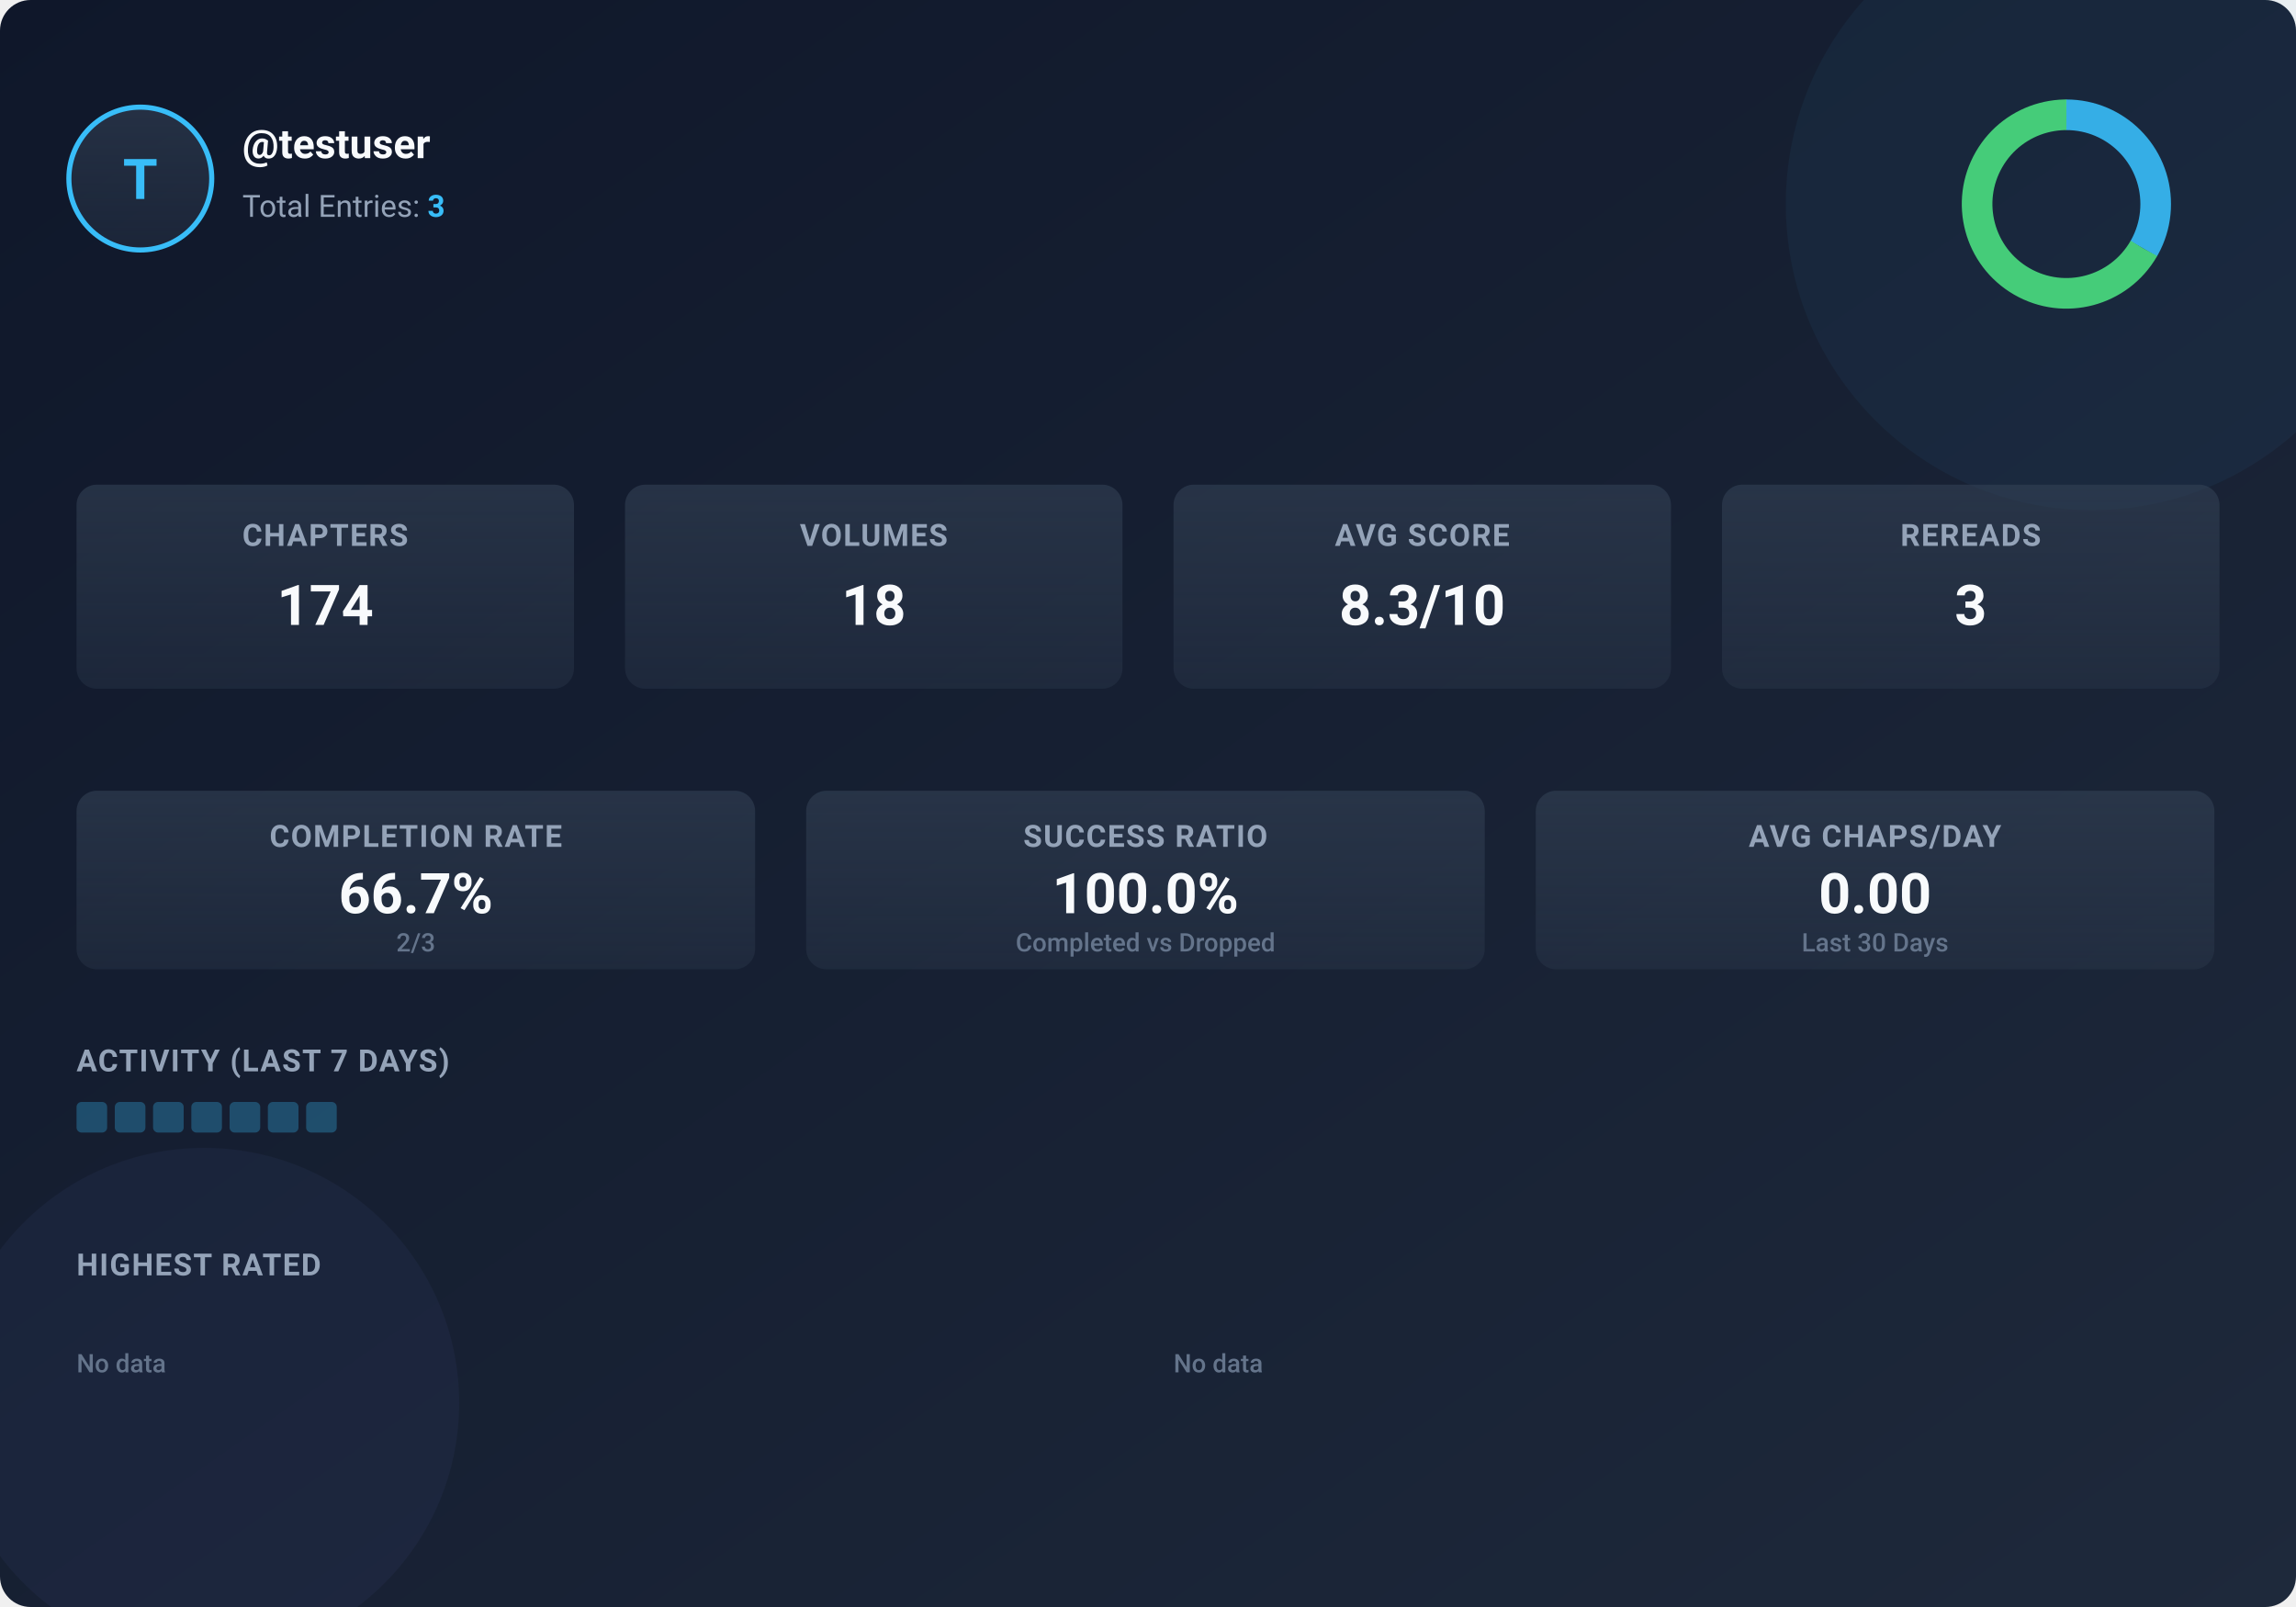
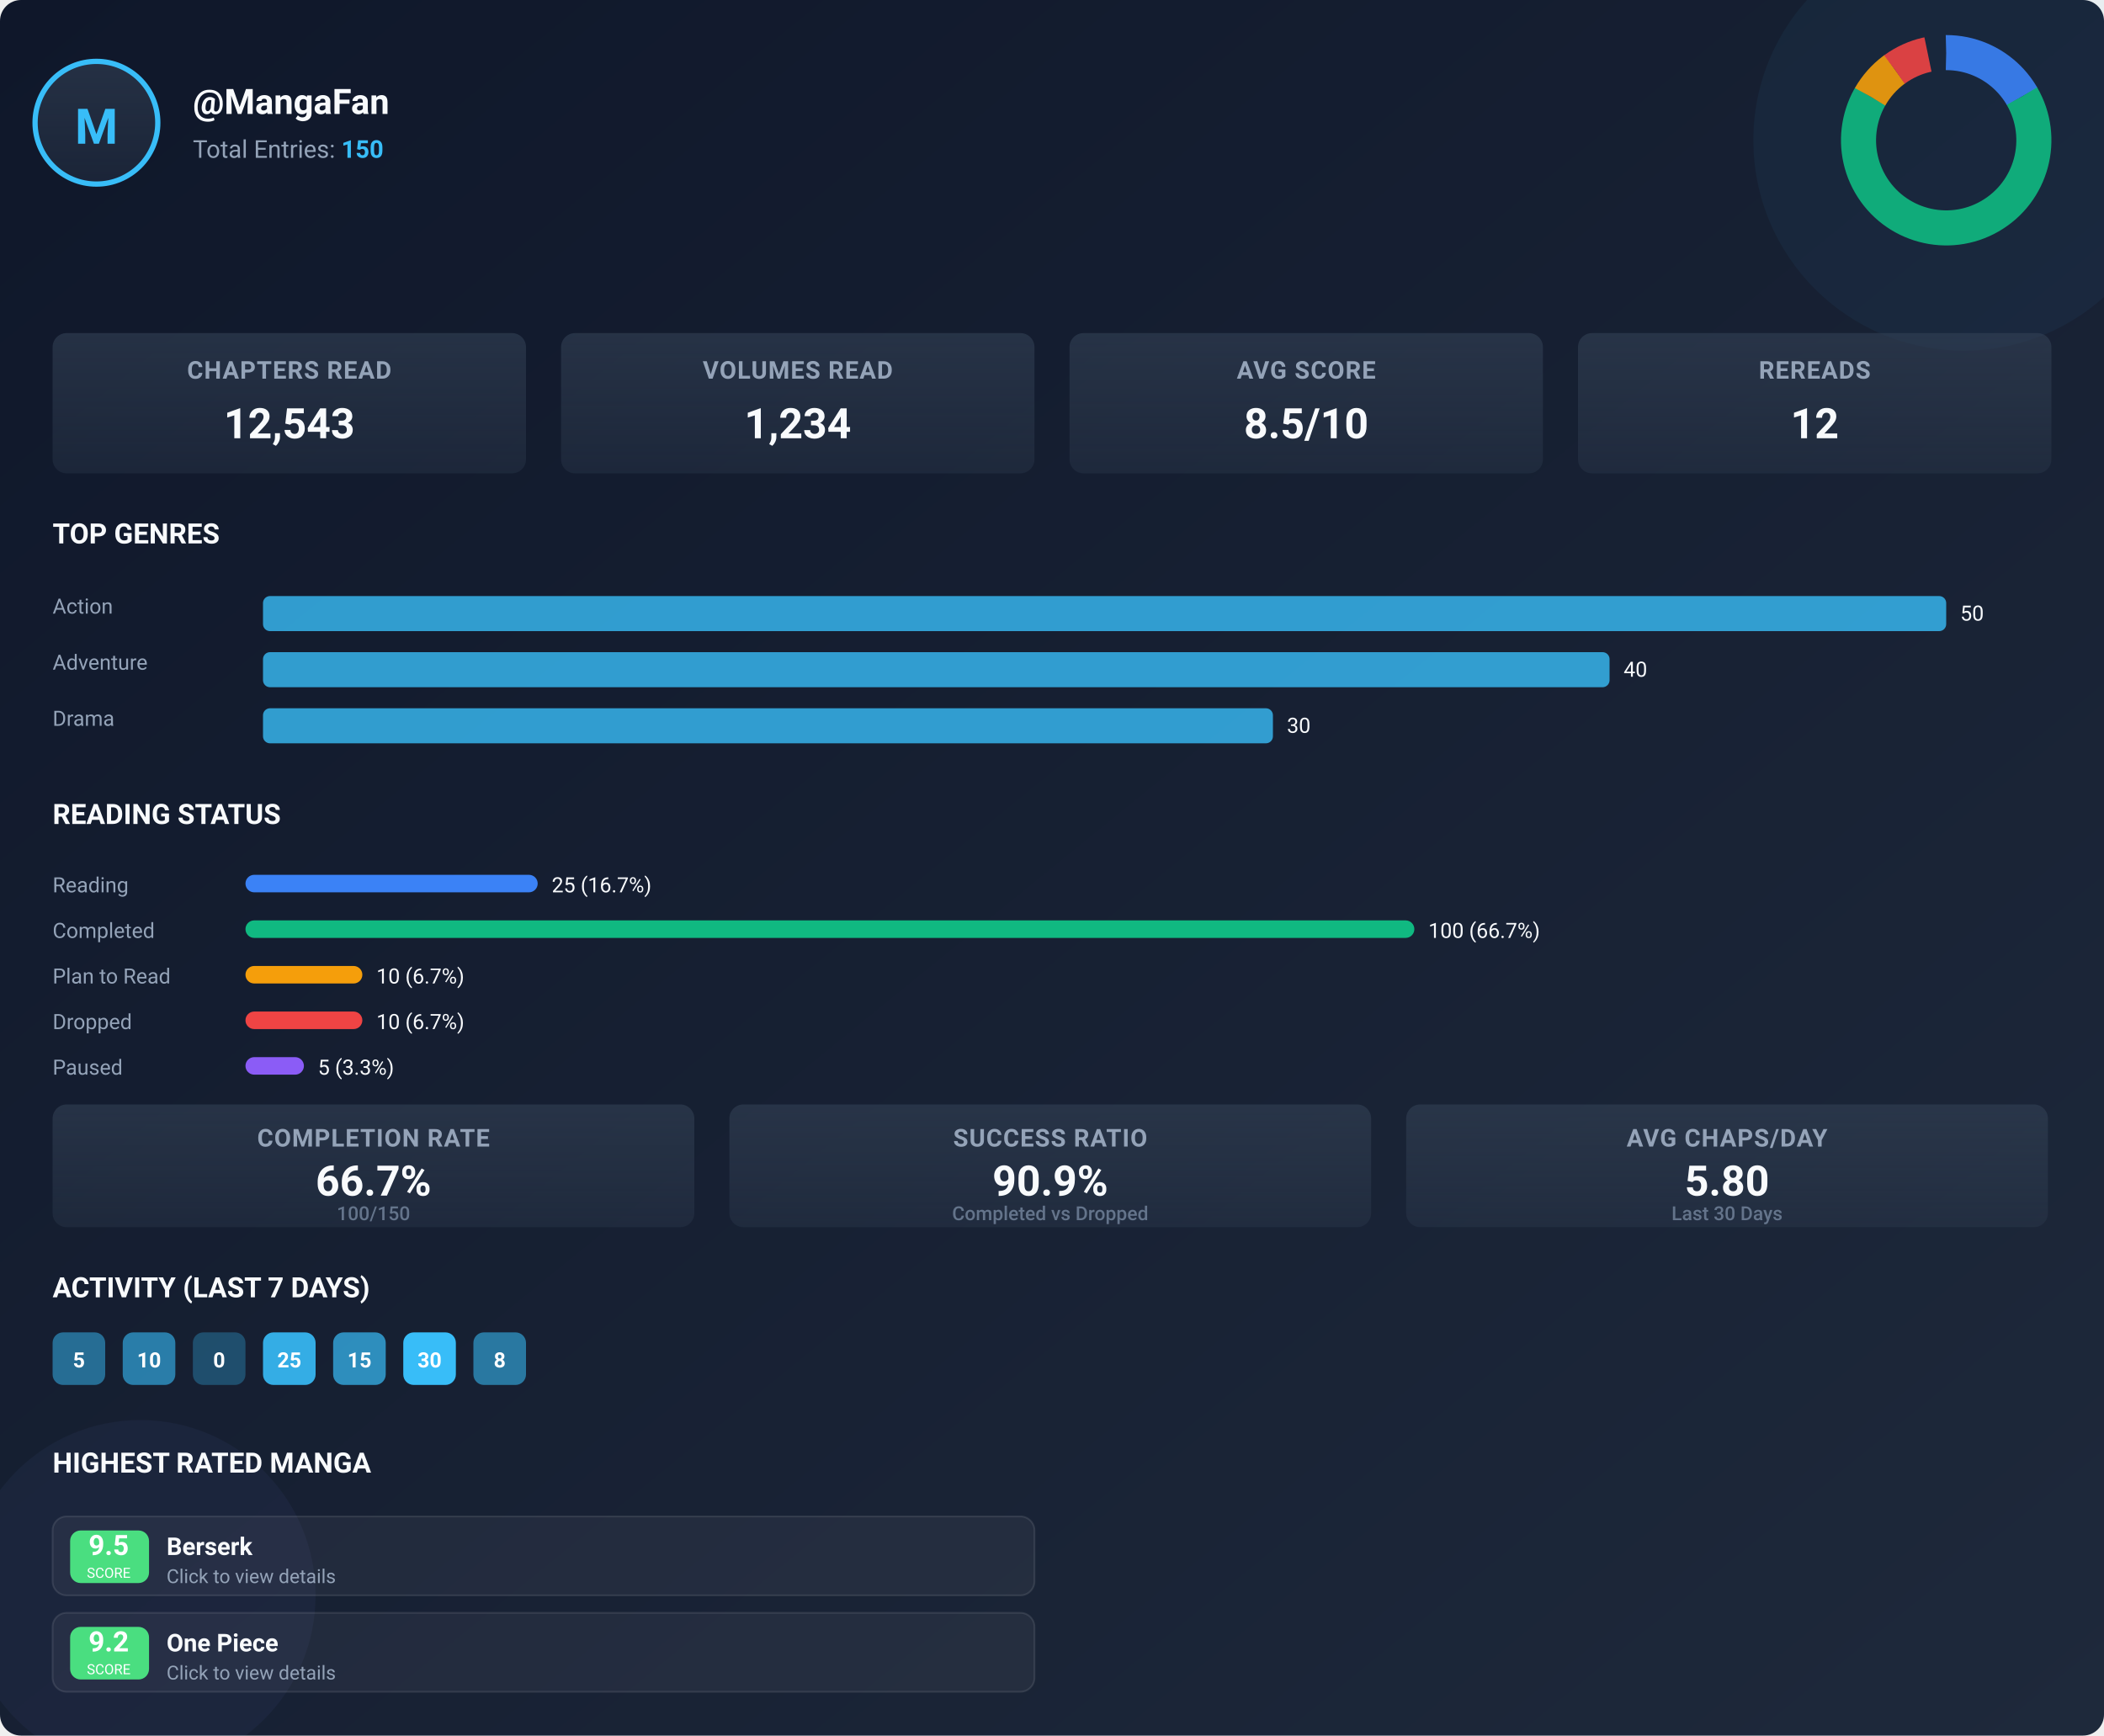
- <svg xmlns="http://www.w3.org/2000/svg" width="900" height="630" viewBox="0 0 900 630" font-family="'Segoe UI', Roboto, sans-serif">
+ <svg xmlns="http://www.w3.org/2000/svg" width="100%" height="auto" viewBox="0 0 1200 990" font-family="'Segoe UI', Roboto, sans-serif">
  <defs>
    <linearGradient id="bgGrad" x1="0%" y1="0%" x2="100%" y2="100%">
      <stop offset="0%" stop-color="#0f172a" />
      <stop offset="100%" stop-color="#1e293b" />
    </linearGradient>
    <linearGradient id="cardGrad" x1="0%" y1="0%" x2="0%" y2="100%">
      <stop offset="0%" stop-color="#334155" stop-opacity="0.6" />
      <stop offset="100%" stop-color="#334155" stop-opacity="0.3" />
    </linearGradient>
    <style>
-         .title{font-size:12px;fill:#94a3b8;font-weight:600;letter-spacing:0.5px}
-         .value{font-size:22px;fill:#f8fafc;font-weight:700}
-         .sub{font-size:11px;fill:#cbd5e1}
-         .label{font-size:10px;fill:#64748b;font-weight:500}
+         .title{font-size:14px;fill:#94a3b8;font-weight:600;letter-spacing:0.5px}
+         .value{font-size:24px;fill:#f8fafc;font-weight:700}
+         .sub{font-size:12px;fill:#cbd5e1}
+         .label{font-size:11px;fill:#64748b;font-weight:500}
+         .section-title{font-size:16px;fill:#f8fafc;font-weight:bold}
      </style>
  </defs>
  <rect width="100%" height="100%" fill="url(#bgGrad)" rx="12" />
-   <circle cx="820" cy="80" r="120" fill="#38bdf8" opacity="0.05" />
-   <circle cx="80" cy="550" r="100" fill="#818cf8" opacity="0.05" />
-   <circle cx="55" cy="70" r="28" fill="url(#cardGrad)" stroke="#38bdf8" stroke-width="2" />
-   <text x="55" y="78" text-anchor="middle" font-size="22" font-weight="bold" fill="#38bdf8">T</text>
-   <text x="95" y="62" font-size="16" font-weight="bold" fill="#f8fafc">@testuser</text>
-   <text x="95" y="85" font-size="12" fill="#94a3b8">Total Entries: <tspan fill="#38bdf8" font-weight="bold">3</tspan>
+   <circle cx="1120" cy="80" r="120" fill="#38bdf8" opacity="0.05" />
+   <circle cx="80" cy="910" r="100" fill="#818cf8" opacity="0.05" />
+   <circle cx="55" cy="70" r="35" fill="url(#cardGrad)" stroke="#38bdf8" stroke-width="3" />
+   <text x="55" y="82" text-anchor="middle" font-size="28" font-weight="bold" fill="#38bdf8">M</text>
+   <text x="110" y="65" font-size="20" font-weight="bold" fill="#f8fafc">@MangaFan</text>
+   <text x="110" y="90" font-size="14" fill="#94a3b8">Total Entries: <tspan fill="#38bdf8" font-weight="bold">150</tspan>
  </text>
-   <circle cx="810" cy="80" r="35" fill="none" stroke="#38bdf8" stroke-width="12" stroke-dasharray="73.304 146.608" transform="rotate(-90.0 810 80)" opacity="0.9" />
-   <circle cx="810" cy="80" r="35" fill="none" stroke="#4ade80" stroke-width="12" stroke-dasharray="146.608 73.304" transform="rotate(30.0 810 80)" opacity="0.9" />
-   <rect x="30" y="190" width="195" height="80" rx="8" fill="url(#cardGrad)" />
-   <text x="127.5" y="214" text-anchor="middle" class="title">CHAPTERS</text>
-   <text x="127.5" y="245" text-anchor="middle" class="value" fill="#38bdf8">174</text>
-   <rect x="245" y="190" width="195" height="80" rx="8" fill="url(#cardGrad)" />
-   <text x="342.5" y="214" text-anchor="middle" class="title">VOLUMES</text>
-   <text x="342.5" y="245" text-anchor="middle" class="value" fill="#818cf8">18</text>
-   <rect x="460" y="190" width="195" height="80" rx="8" fill="url(#cardGrad)" />
-   <text x="557.5" y="214" text-anchor="middle" class="title">AVG SCORE</text>
-   <text x="557.5" y="245" text-anchor="middle" class="value" fill="#facc15">8.3/10</text>
-   <rect x="675" y="190" width="195" height="80" rx="8" fill="url(#cardGrad)" />
-   <text x="772.5" y="214" text-anchor="middle" class="title">REREADS</text>
-   <text x="772.5" y="245" text-anchor="middle" class="value" fill="#4ade80">3</text>
-   <rect x="30" y="310" width="266" height="70" rx="8" fill="url(#cardGrad)" />
-   <text x="163.0" y="332" text-anchor="middle" class="title">COMPLETION RATE</text>
-   <text x="163.0" y="358" text-anchor="middle" class="value" fill="#38bdf8">66.7%</text>
-   <text x="163.0" y="373" text-anchor="middle" class="label">2/3</text>
-   <rect x="316" y="310" width="266" height="70" rx="8" fill="url(#cardGrad)" />
-   <text x="449.0" y="332" text-anchor="middle" class="title">SUCCESS RATIO</text>
-   <text x="449.0" y="358" text-anchor="middle" class="value" fill="#4ade80">100.0%</text>
-   <text x="449.0" y="373" text-anchor="middle" class="label">Completed vs Dropped</text>
-   <rect x="602" y="310" width="266" height="70" rx="8" fill="url(#cardGrad)" />
-   <text x="735.0" y="332" text-anchor="middle" class="title">AVG CHAPS/DAY</text>
-   <text x="735.0" y="358" text-anchor="middle" class="value" fill="#facc15">0.00</text>
-   <text x="735.0" y="373" text-anchor="middle" class="label">Last 30 Days</text>
-   <text x="30" y="420" class="title">ACTIVITY (LAST 7 DAYS)</text>
-   <rect x="30" y="432" width="12" height="12" rx="2" fill="#38bdf8" fill-opacity="0.3" />
-   <rect x="45" y="432" width="12" height="12" rx="2" fill="#38bdf8" fill-opacity="0.3" />
-   <rect x="60" y="432" width="12" height="12" rx="2" fill="#38bdf8" fill-opacity="0.3" />
-   <rect x="75" y="432" width="12" height="12" rx="2" fill="#38bdf8" fill-opacity="0.3" />
-   <rect x="90" y="432" width="12" height="12" rx="2" fill="#38bdf8" fill-opacity="0.3" />
-   <rect x="105" y="432" width="12" height="12" rx="2" fill="#38bdf8" fill-opacity="0.3" />
-   <rect x="120" y="432" width="12" height="12" rx="2" fill="#38bdf8" fill-opacity="0.3" />
-   <text x="30" y="500" class="title">HIGHEST RATED</text>
-   <text x="30" y="538" class="label">No data</text>
-   <text x="460" y="538" class="label">No data</text>
+   <circle cx="1110" cy="80" r="50" fill="none" stroke="#3b82f6" stroke-width="20" stroke-dasharray="52.36 261.799" transform="rotate(-90.0 1110 80)" opacity="0.9" />
+   <circle cx="1110" cy="80" r="50" fill="none" stroke="#10b981" stroke-width="20" stroke-dasharray="209.44 104.72" transform="rotate(-30.0 1110 80)" opacity="0.9" />
+   <circle cx="1110" cy="80" r="50" fill="none" stroke="#f59e0b" stroke-width="20" stroke-dasharray="20.944 293.215" transform="rotate(210.0 1110 80)" opacity="0.9" />
+   <circle cx="1110" cy="80" r="50" fill="none" stroke="#ef4444" stroke-width="20" stroke-dasharray="20.944 293.215" transform="rotate(234.0 1110 80)" opacity="0.9" />
+   <rect x="30" y="190" width="270" height="80" rx="8" fill="url(#cardGrad)" />
+   <text x="165.0" y="216" text-anchor="middle" class="title">CHAPTERS READ</text>
+   <text x="165.0" y="250" text-anchor="middle" class="value" fill="#38bdf8">12,543</text>
+   <rect x="320" y="190" width="270" height="80" rx="8" fill="url(#cardGrad)" />
+   <text x="455.0" y="216" text-anchor="middle" class="title">VOLUMES READ</text>
+   <text x="455.0" y="250" text-anchor="middle" class="value" fill="#818cf8">1,234</text>
+   <rect x="610" y="190" width="270" height="80" rx="8" fill="url(#cardGrad)" />
+   <text x="745.0" y="216" text-anchor="middle" class="title">AVG SCORE</text>
+   <text x="745.0" y="250" text-anchor="middle" class="value" fill="#facc15">8.5/10</text>
+   <rect x="900" y="190" width="270" height="80" rx="8" fill="url(#cardGrad)" />
+   <text x="1035.0" y="216" text-anchor="middle" class="title">REREADS</text>
+   <text x="1035.0" y="250" text-anchor="middle" class="value" fill="#4ade80">12</text>
+   <text x="30" y="310" class="section-title">TOP GENRES</text>
+   <text x="30" y="350" font-size="12" fill="#94a3b8">Action</text>
+   <rect x="150" y="340" width="960.0" height="20" rx="4" fill="#38bdf8" opacity="0.8" />
+   <text x="1118.0" y="354" font-size="12" fill="#f8fafc">50</text>
+   <text x="30" y="382" font-size="12" fill="#94a3b8">Adventure</text>
+   <rect x="150" y="372" width="768.0" height="20" rx="4" fill="#38bdf8" opacity="0.8" />
+   <text x="926.0" y="386" font-size="12" fill="#f8fafc">40</text>
+   <text x="30" y="414" font-size="12" fill="#94a3b8">Drama</text>
+   <rect x="150" y="404" width="576.0" height="20" rx="4" fill="#38bdf8" opacity="0.8" />
+   <text x="734.0" y="418" font-size="12" fill="#f8fafc">30</text>
+   <text x="30" y="470" class="section-title">READING STATUS</text>
+   <text x="30" y="509" font-size="12" fill="#94a3b8" width="100">Reading</text>
+   <rect x="140" y="499" width="166.667" height="10" rx="5" fill="#3b82f6" />
+   <text x="314.667" y="509" font-size="12" fill="#f8fafc">25 (16.7%)</text>
+   <text x="30" y="535" font-size="12" fill="#94a3b8" width="100">Completed</text>
+   <rect x="140" y="525" width="666.667" height="10" rx="5" fill="#10b981" />
+   <text x="814.667" y="535" font-size="12" fill="#f8fafc">100 (66.7%)</text>
+   <text x="30" y="561" font-size="12" fill="#94a3b8" width="100">Plan to Read</text>
+   <rect x="140" y="551" width="66.667" height="10" rx="5" fill="#f59e0b" />
+   <text x="214.667" y="561" font-size="12" fill="#f8fafc">10 (6.7%)</text>
+   <text x="30" y="587" font-size="12" fill="#94a3b8" width="100">Dropped</text>
+   <rect x="140" y="577" width="66.667" height="10" rx="5" fill="#ef4444" />
+   <text x="214.667" y="587" font-size="12" fill="#f8fafc">10 (6.7%)</text>
+   <text x="30" y="613" font-size="12" fill="#94a3b8" width="100">Paused</text>
+   <rect x="140" y="603" width="33.333" height="10" rx="5" fill="#8b5cf6" />
+   <text x="181.333" y="613" font-size="12" fill="#f8fafc">5 (3.3%)</text>
+   <rect x="30" y="630" width="366" height="70" rx="8" fill="url(#cardGrad)" />
+   <text x="213.0" y="654" text-anchor="middle" class="title">COMPLETION RATE</text>
+   <text x="213.0" y="682" text-anchor="middle" class="value" fill="#38bdf8">66.7%</text>
+   <text x="213.0" y="696" text-anchor="middle" class="label">100/150</text>
+   <rect x="416" y="630" width="366" height="70" rx="8" fill="url(#cardGrad)" />
+   <text x="599.0" y="654" text-anchor="middle" class="title">SUCCESS RATIO</text>
+   <text x="599.0" y="682" text-anchor="middle" class="value" fill="#4ade80">90.9%</text>
+   <text x="599.0" y="696" text-anchor="middle" class="label">Completed vs Dropped</text>
+   <rect x="802" y="630" width="366" height="70" rx="8" fill="url(#cardGrad)" />
+   <text x="985.0" y="654" text-anchor="middle" class="title">AVG CHAPS/DAY</text>
+   <text x="985.0" y="682" text-anchor="middle" class="value" fill="#facc15">5.80</text>
+   <text x="985.0" y="696" text-anchor="middle" class="label">Last 30 Days</text>
+   <text x="30" y="740" class="section-title">ACTIVITY (LAST 7 DAYS)</text>
+   <rect x="30" y="760" width="30" height="30" rx="6" fill="#38bdf8" fill-opacity="0.5" />
+   <text x="45" y="780" text-anchor="middle" font-size="12" fill="#fff" font-weight="bold">5</text>
+   <rect x="70" y="760" width="30" height="30" rx="6" fill="#38bdf8" fill-opacity="0.6" />
+   <text x="85" y="780" text-anchor="middle" font-size="12" fill="#fff" font-weight="bold">10</text>
+   <rect x="110" y="760" width="30" height="30" rx="6" fill="#38bdf8" fill-opacity="0.3" />
+   <text x="125" y="780" text-anchor="middle" font-size="12" fill="#fff" font-weight="bold">0</text>
+   <rect x="150" y="760" width="30" height="30" rx="6" fill="#38bdf8" fill-opacity="0.9" />
+   <text x="165" y="780" text-anchor="middle" font-size="12" fill="#fff" font-weight="bold">25</text>
+   <rect x="190" y="760" width="30" height="30" rx="6" fill="#38bdf8" fill-opacity="0.7" />
+   <text x="205" y="780" text-anchor="middle" font-size="12" fill="#fff" font-weight="bold">15</text>
+   <rect x="230" y="760" width="30" height="30" rx="6" fill="#38bdf8" fill-opacity="1.0" />
+   <text x="245" y="780" text-anchor="middle" font-size="12" fill="#fff" font-weight="bold">30</text>
+   <rect x="270" y="760" width="30" height="30" rx="6" fill="#38bdf8" fill-opacity="0.56" />
+   <text x="285" y="780" text-anchor="middle" font-size="12" fill="#fff" font-weight="bold">8</text>
+   <text x="30" y="840" class="section-title">HIGHEST RATED MANGA</text>
+   <rect x="30" y="865" width="560" height="45" rx="8" fill="rgba(255,255,255,0.05)" stroke="rgba(255,255,255,0.1)" />
+   <rect x="40" y="873" width="45" height="30" rx="6" fill="#4ade80" />
+   <text x="62" y="887" text-anchor="middle" font-size="16" fill="#fff" font-weight="bold">9.5</text>
+   <text x="62" y="900" text-anchor="middle" font-size="8" fill="#fff">SCORE</text>
+   <text x="95" y="887" font-size="14" fill="#f8fafc" font-weight="bold">Berserk</text>
+   <text x="95" y="903" font-size="11" fill="#94a3b8">Click to view details</text>
+   <rect x="30" y="920" width="560" height="45" rx="8" fill="rgba(255,255,255,0.05)" stroke="rgba(255,255,255,0.1)" />
+   <rect x="40" y="928" width="45" height="30" rx="6" fill="#4ade80" />
+   <text x="62" y="942" text-anchor="middle" font-size="16" fill="#fff" font-weight="bold">9.2</text>
+   <text x="62" y="955" text-anchor="middle" font-size="8" fill="#fff">SCORE</text>
+   <text x="95" y="942" font-size="14" fill="#f8fafc" font-weight="bold">One Piece</text>
+   <text x="95" y="958" font-size="11" fill="#94a3b8">Click to view details</text>
</svg>
